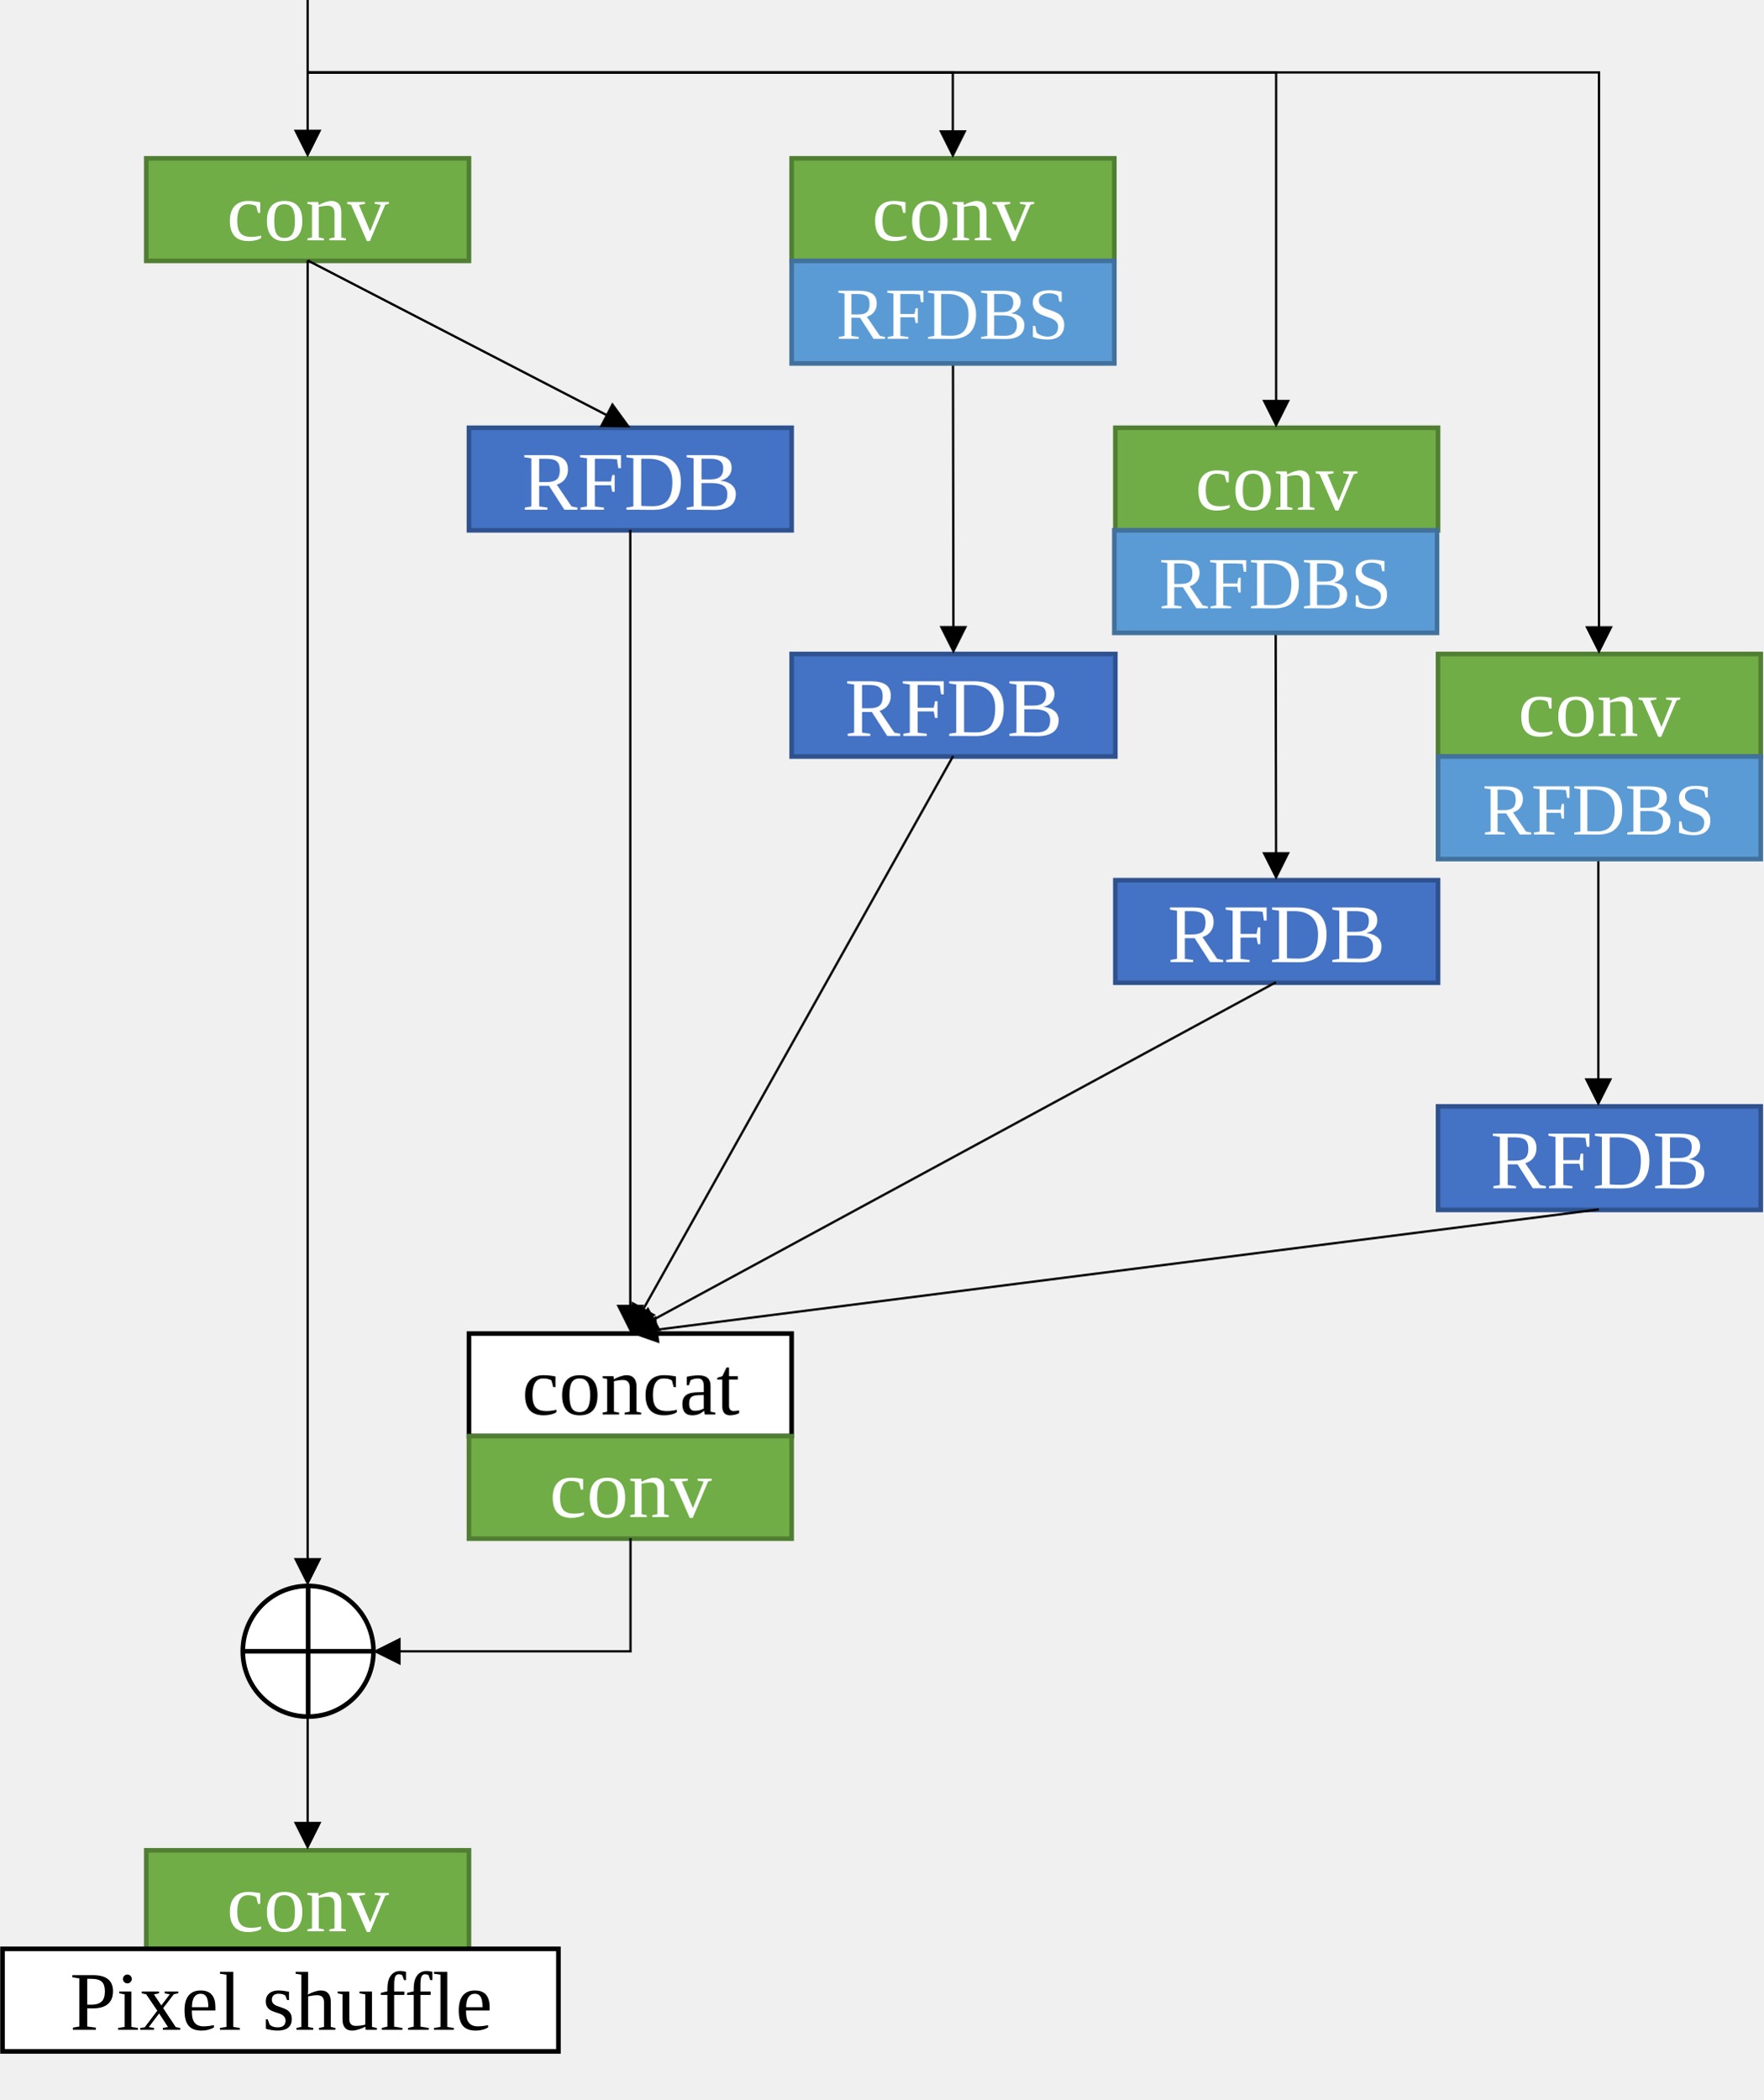
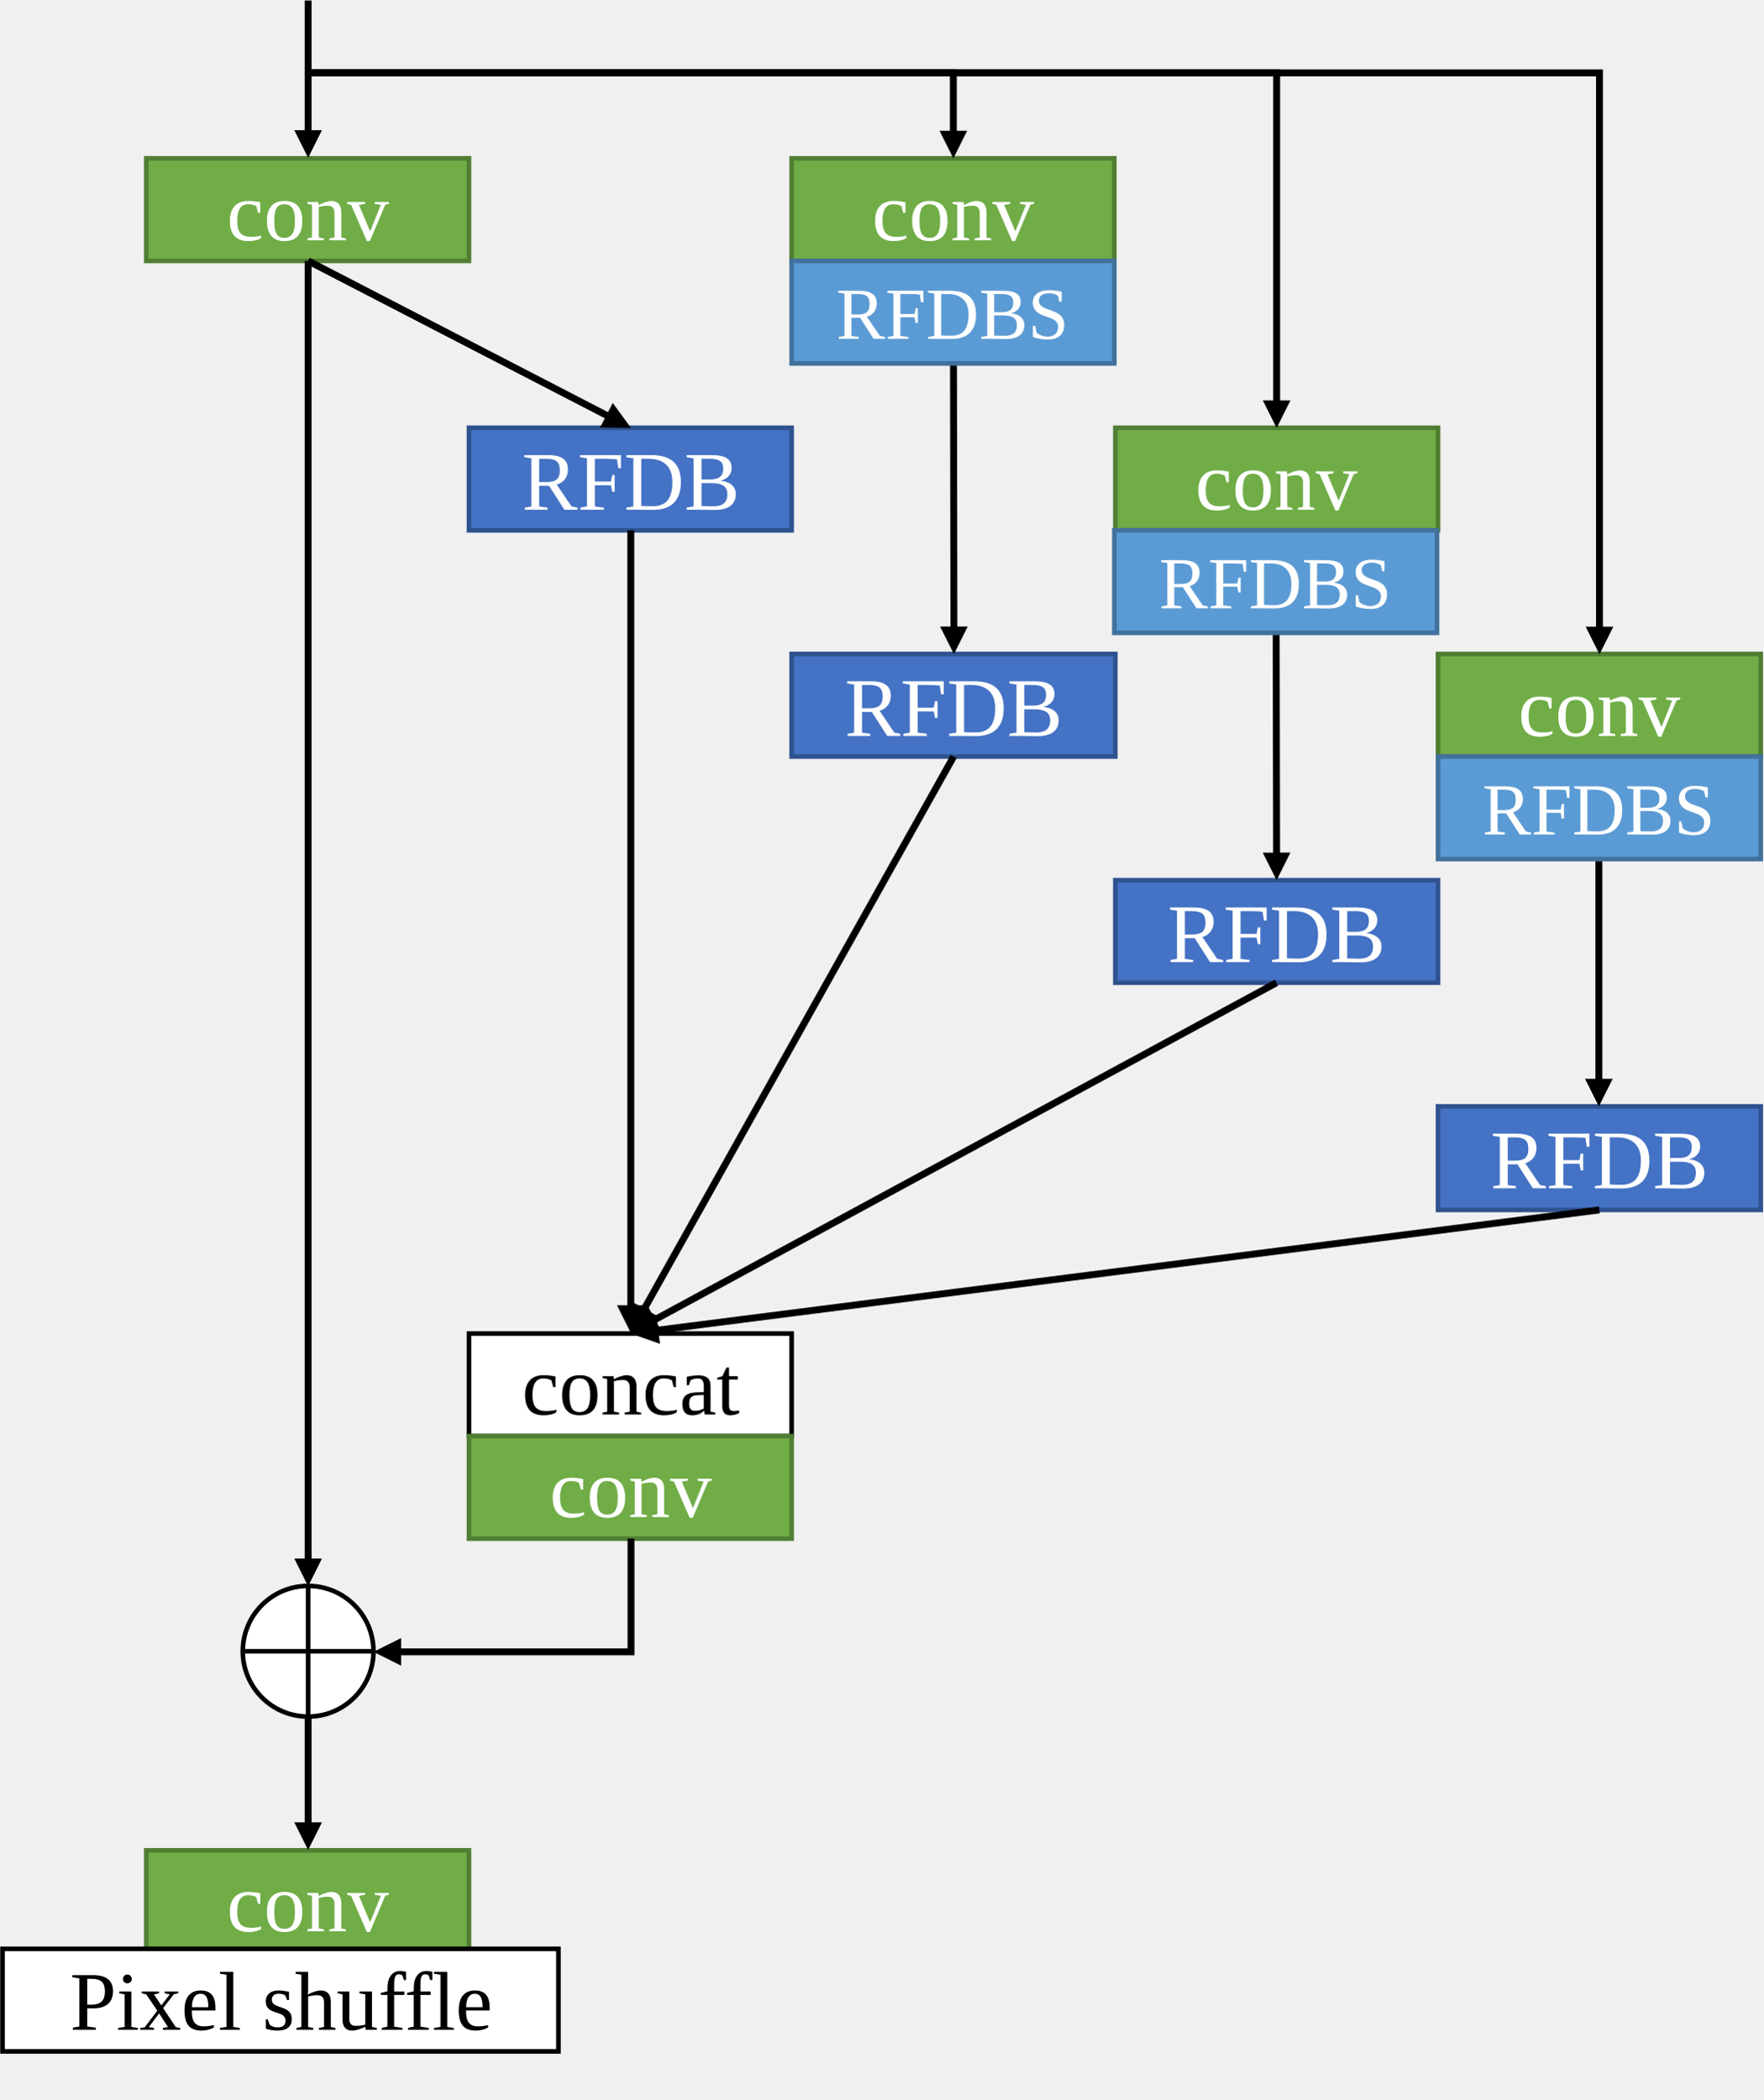
<svg xmlns="http://www.w3.org/2000/svg" width="1754" height="2088" overflow="hidden">
  <defs>
    <clipPath id="clip0">
      <rect x="1413" y="122" width="1754" height="2088" />
    </clipPath>
  </defs>
  <g clip-path="url(#clip0)" transform="translate(-1413 -122)">
    <rect x="1558.5" y="279.5" width="321" height="102" stroke="#507E32" stroke-width="4.583" stroke-miterlimit="8" fill="#70AD47" />
    <text fill="#FFFFFF" font-family="Times New Roman,Times New Roman_MSFontService,sans-serif" font-weight="400" font-size="83" transform="matrix(1 0 0 1 1638.51 361)">conv</text>
    <rect x="1879.5" y="547.5" width="321" height="102" stroke="#2F528F" stroke-width="4.583" stroke-miterlimit="8" fill="#4472C4" />
    <text fill="#FFFFFF" font-family="Times New Roman,Times New Roman_MSFontService,sans-serif" font-weight="400" font-size="83" transform="matrix(1 0 0 1 1932.17 629)">RFDB</text>
    <rect x="2200.5" y="772.5" width="322" height="102" stroke="#2F528F" stroke-width="4.583" stroke-miterlimit="8" fill="#4472C4" />
    <text fill="#FFFFFF" font-family="Times New Roman,Times New Roman_MSFontService,sans-serif" font-weight="400" font-size="83" transform="matrix(1 0 0 1 2253.32 854)">RFDB</text>
    <rect x="2522.5" y="997.5" width="321" height="102" stroke="#2F528F" stroke-width="4.583" stroke-miterlimit="8" fill="#4472C4" />
    <text fill="#FFFFFF" font-family="Times New Roman,Times New Roman_MSFontService,sans-serif" font-weight="400" font-size="83" transform="matrix(1 0 0 1 2574.48 1079)">RFDB</text>
    <rect x="2843.5" y="1222.5" width="321" height="103" stroke="#2F528F" stroke-width="4.583" stroke-miterlimit="8" fill="#4472C4" />
    <text fill="#FFFFFF" font-family="Times New Roman,Times New Roman_MSFontService,sans-serif" font-weight="400" font-size="83" transform="matrix(1 0 0 1 2895.63 1304)">RFDB</text>
-     <path d="M1719.53 379.982 2020.33 535.587 2019.27 537.623 1718.47 382.018ZM2022.05 522.286 2040.15 547.135 2009.41 546.712Z" />
-     <path d="M2362.15 482.998 2362.56 749.258 2360.27 749.261 2359.85 483.002ZM2375.16 744.654 2361.45 772.176 2347.66 744.697Z" />
-     <path d="M2683.15 750.998 2683.56 974.165 2681.27 974.169 2680.85 751.002ZM2696.15 969.558 2682.45 997.083 2668.65 969.609Z" />
-     <path d="M3004.15 976 3004.15 1199.17 3001.85 1199.17 3001.85 976ZM3016.75 1194.58 3003 1222.08 2989.25 1194.58Z" />
+     <path d="M1721.08 378.447 2021.88 534.052 2018.72 540.158 1717.92 384.553ZM2022.55 522.787 2040.65 547.635 2009.91 547.212Z" />
+     <path d="M2364.94 483.495 2365.36 749.754 2358.48 749.765 2358.06 483.506ZM2375.66 745.154 2361.95 772.676 2348.16 745.198Z" />
+     <path d="M2685.94 751.494 2686.35 974.66 2679.47 974.673 2679.06 751.506ZM2696.65 970.058 2682.95 997.583 2669.15 970.109Z" />
+     <path d="M3006.94 976.5 3006.94 1199.67 3000.06 1199.67 3000.06 976.5ZM3017.25 1195.08 3003.5 1222.58 2989.75 1195.08Z" />
    <rect x="1879.5" y="1448.5" width="321" height="102" stroke="#000000" stroke-width="4.583" stroke-miterlimit="8" fill="#FFFFFF" />
    <text font-family="Times New Roman,Times New Roman_MSFontService,sans-serif" font-weight="400" font-size="83" transform="matrix(1 0 0 1 1932.17 1529)">concat</text>
-     <path d="M0.145-1.137 940.876 119.001 940.586 121.275-0.145 1.137ZM937.927 105.918 963.464 123.041 934.444 133.197Z" transform="matrix(-1 0 0 1 3003.46 1325)" />
-     <path d="M1720.15 122 1720.15 255.578 1717.85 255.578 1717.85 122ZM1732.75 250.995 1719 278.495 1705.25 250.995Z" />
-     <path d="M0.546-1.007 622.707 336.216 621.615 338.231-0.546 1.007ZM624.684 322.951 642.309 348.144 611.58 347.128Z" transform="matrix(-1 0 0 1 2682.31 1099)" />
-     <path d="M1-0.56 310.954 552.695 308.954 553.815-1 0.56ZM319.709 542.535 321.155 573.247 295.718 555.976Z" transform="matrix(-1 0 0 1 2361.15 874)" />
-     <path d="M2041.15 649 2041.15 1424.43 2038.85 1424.43 2038.85 649ZM2053.75 1419.85 2040 1447.35 2026.25 1419.85Z" />
+     <path d="M0.435-3.41 941.166 116.728 940.295 123.548-0.435 3.41ZM937.927 105.918 963.464 123.041 934.444 133.197Z" transform="matrix(-1 0 0 1 3003.96 1325.5)" />
+     <path d="M1722.94 122.5 1722.94 256.078 1716.06 256.078 1716.06 122.5ZM1733.25 251.495 1719.5 278.995 1705.75 251.495Z" />
+     <path d="M1.638-3.022 623.799 334.201 620.523 340.246-1.638 3.022ZM624.684 322.951 642.309 348.144 611.58 347.128Z" transform="matrix(-1 0 0 1 2682.81 1099.5)" />
+     <path d="M2.999-1.68 312.953 551.575 306.955 554.935-2.999 1.68ZM319.709 542.535 321.155 573.247 295.718 555.976Z" transform="matrix(-1 0 0 1 2361.65 874.5)" />
+     <path d="M2043.94 649.5 2043.94 1424.93 2037.06 1424.93 2037.06 649.5ZM2054.25 1420.35 2040.5 1447.85 2026.75 1420.35Z" />
    <path d="M1654.5 1764.5C1654.5 1728.6 1683.6 1699.5 1719.5 1699.5 1755.4 1699.5 1784.5 1728.6 1784.5 1764.5 1784.5 1800.4 1755.4 1829.5 1719.5 1829.5 1683.6 1829.5 1654.5 1800.4 1654.5 1764.5Z" fill="#FFFFFF" fill-rule="evenodd" />
    <path d="M1719.5 1699.5 1719.5 1829.5M1654.5 1764.5 1784.5 1764.5" stroke="#000000" stroke-width="4.583" stroke-miterlimit="8" fill="none" fill-rule="evenodd" />
    <path d="M1654.5 1764.5C1654.5 1728.6 1683.6 1699.5 1719.5 1699.5 1755.4 1699.5 1784.5 1728.6 1784.5 1764.5 1784.5 1800.4 1755.4 1829.5 1719.5 1829.5 1683.6 1829.5 1654.5 1800.4 1654.5 1764.5Z" stroke="#000000" stroke-width="4.583" stroke-miterlimit="8" fill="none" fill-rule="evenodd" />
    <rect x="1879.5" y="1550.5" width="321" height="102" stroke="#507E32" stroke-width="4.583" stroke-miterlimit="8" fill="#70AD47" />
    <text fill="#FFFFFF" font-family="Times New Roman,Times New Roman_MSFontService,sans-serif" font-weight="400" font-size="83" transform="matrix(1 0 0 1 1959.67 1631)">conv</text>
-     <path d="M2041.34 1652 2041.34 1765.73 1806.92 1765.73 1806.92 1763.44 2040.19 1763.44 2039.05 1764.59 2039.05 1652ZM1811.5 1778.34 1784 1764.59 1811.5 1750.84Z" />
-     <path d="M1720.15 381 1720.15 1676.38 1717.85 1676.38 1717.85 381ZM1732.75 1671.8 1719 1699.3 1705.25 1671.8Z" />
+     <path d="M2044.13 1652.5 2044.13 1768.53 1807.42 1768.53 1807.42 1761.65 2040.69 1761.65 2037.26 1765.09 2037.26 1652.5ZM1812 1778.84 1784.5 1765.09 1812 1751.34Z" />
+     <path d="M1722.94 381.5 1722.94 1676.88 1716.06 1676.88 1716.06 381.5ZM1733.25 1672.3 1719.5 1699.8 1705.75 1672.3Z" />
    <rect x="1558.5" y="1962.5" width="321" height="102" stroke="#507E32" stroke-width="4.583" stroke-miterlimit="8" fill="#70AD47" />
    <text fill="#FFFFFF" font-family="Times New Roman,Times New Roman_MSFontService,sans-serif" font-weight="400" font-size="83" transform="matrix(1 0 0 1 1638.51 2043)">conv</text>
    <rect x="1415.5" y="2060.5" width="553" height="102" stroke="#000000" stroke-width="4.583" stroke-miterlimit="8" fill="#FFFFFF" />
    <text font-family="Times New Roman,Times New Roman_MSFontService,sans-serif" font-weight="400" font-size="83" transform="matrix(1 0 0 1 1482.56 2141)">Pixel shuffle</text>
-     <path d="M1720.15 1829 1720.15 1938.76 1717.85 1938.76 1717.85 1829ZM1732.75 1934.18 1719 1961.68 1705.25 1934.18Z" />
+     <path d="M1722.94 1829.5 1722.94 1939.26 1716.06 1939.26 1716.06 1829.5ZM1733.25 1934.68 1719.5 1962.18 1705.75 1934.68Z" />
    <rect x="2200.5" y="279.5" width="321" height="102" stroke="#507E32" stroke-width="4.583" stroke-miterlimit="8" fill="#70AD47" />
    <text fill="#FFFFFF" font-family="Times New Roman,Times New Roman_MSFontService,sans-serif" font-weight="400" font-size="83" transform="matrix(1 0 0 1 2280.37 361)">conv</text>
    <rect x="2522.5" y="547.5" width="321" height="102" stroke="#507E32" stroke-width="4.583" stroke-miterlimit="8" fill="#70AD47" />
    <text fill="#FFFFFF" font-family="Times New Roman,Times New Roman_MSFontService,sans-serif" font-weight="400" font-size="83" transform="matrix(1 0 0 1 2601.98 629)">conv</text>
    <rect x="2843.5" y="772.5" width="321" height="102" stroke="#507E32" stroke-width="4.583" stroke-miterlimit="8" fill="#70AD47" />
    <text fill="#FFFFFF" font-family="Times New Roman,Times New Roman_MSFontService,sans-serif" font-weight="400" font-size="83" transform="matrix(1 0 0 1 2923.13 854)">conv</text>
    <rect x="2200.5" y="381.5" width="321" height="102" stroke="#41719C" stroke-width="4.583" stroke-miterlimit="8" fill="#5B9BD5" />
    <text fill="#FFFFFF" font-family="Times New Roman,Times New Roman_MSFontService,sans-serif" font-weight="400" font-size="73" transform="matrix(1 0 0 1 2244.85 459)">RFDBS</text>
    <rect x="2521.5" y="649.5" width="321" height="102" stroke="#41719C" stroke-width="4.583" stroke-miterlimit="8" fill="#5B9BD5" />
    <text fill="#FFFFFF" font-family="Times New Roman,Times New Roman_MSFontService,sans-serif" font-weight="400" font-size="73" transform="matrix(1 0 0 1 2566 727)">RFDBS</text>
    <rect x="2843.5" y="874.5" width="321" height="102" stroke="#41719C" stroke-width="4.583" stroke-miterlimit="8" fill="#5B9BD5" />
    <text fill="#FFFFFF" font-family="Times New Roman,Times New Roman_MSFontService,sans-serif" font-weight="400" font-size="73" transform="matrix(1 0 0 1 2887.61 952)">RFDBS</text>
-     <path d="M1719 192.854 3004.76 192.854 3004.76 749.434 3002.47 749.434 3002.47 194 3003.62 195.146 1719 195.146ZM3017.37 744.851 3003.62 772.351 2989.87 744.851Z" />
-     <path d="M1719 192.854 2683.61 192.854 2683.61 524.331 2681.32 524.331 2681.32 194 2682.46 195.146 1719 195.146ZM2696.21 519.748 2682.46 547.248 2668.71 519.748Z" />
-     <path d="M1719 192.854 2362 192.854 2362 256.135 2359.71 256.135 2359.71 194 2360.86 195.146 1719 195.146ZM2374.61 251.552 2360.86 279.052 2347.11 251.552Z" />
+     <path d="M1719.5 191.063 3007.56 191.063 3007.56 749.934 3000.68 749.934 3000.68 194.5 3004.12 197.938 1719.5 197.938ZM3017.87 745.351 3004.12 772.851 2990.37 745.351Z" />
+     <path d="M1719.5 191.063 2686.4 191.063 2686.4 524.831 2679.53 524.831 2679.53 194.5 2682.96 197.938 1719.5 197.938ZM2696.71 520.248 2682.96 547.748 2669.21 520.248Z" />
+     <path d="M1719.5 191.063 2364.79 191.063 2364.79 256.635 2357.92 256.635 2357.92 194.5 2361.36 197.938 1719.5 197.938ZM2375.11 252.052 2361.36 279.552 2347.61 252.052Z" />
  </g>
</svg>
